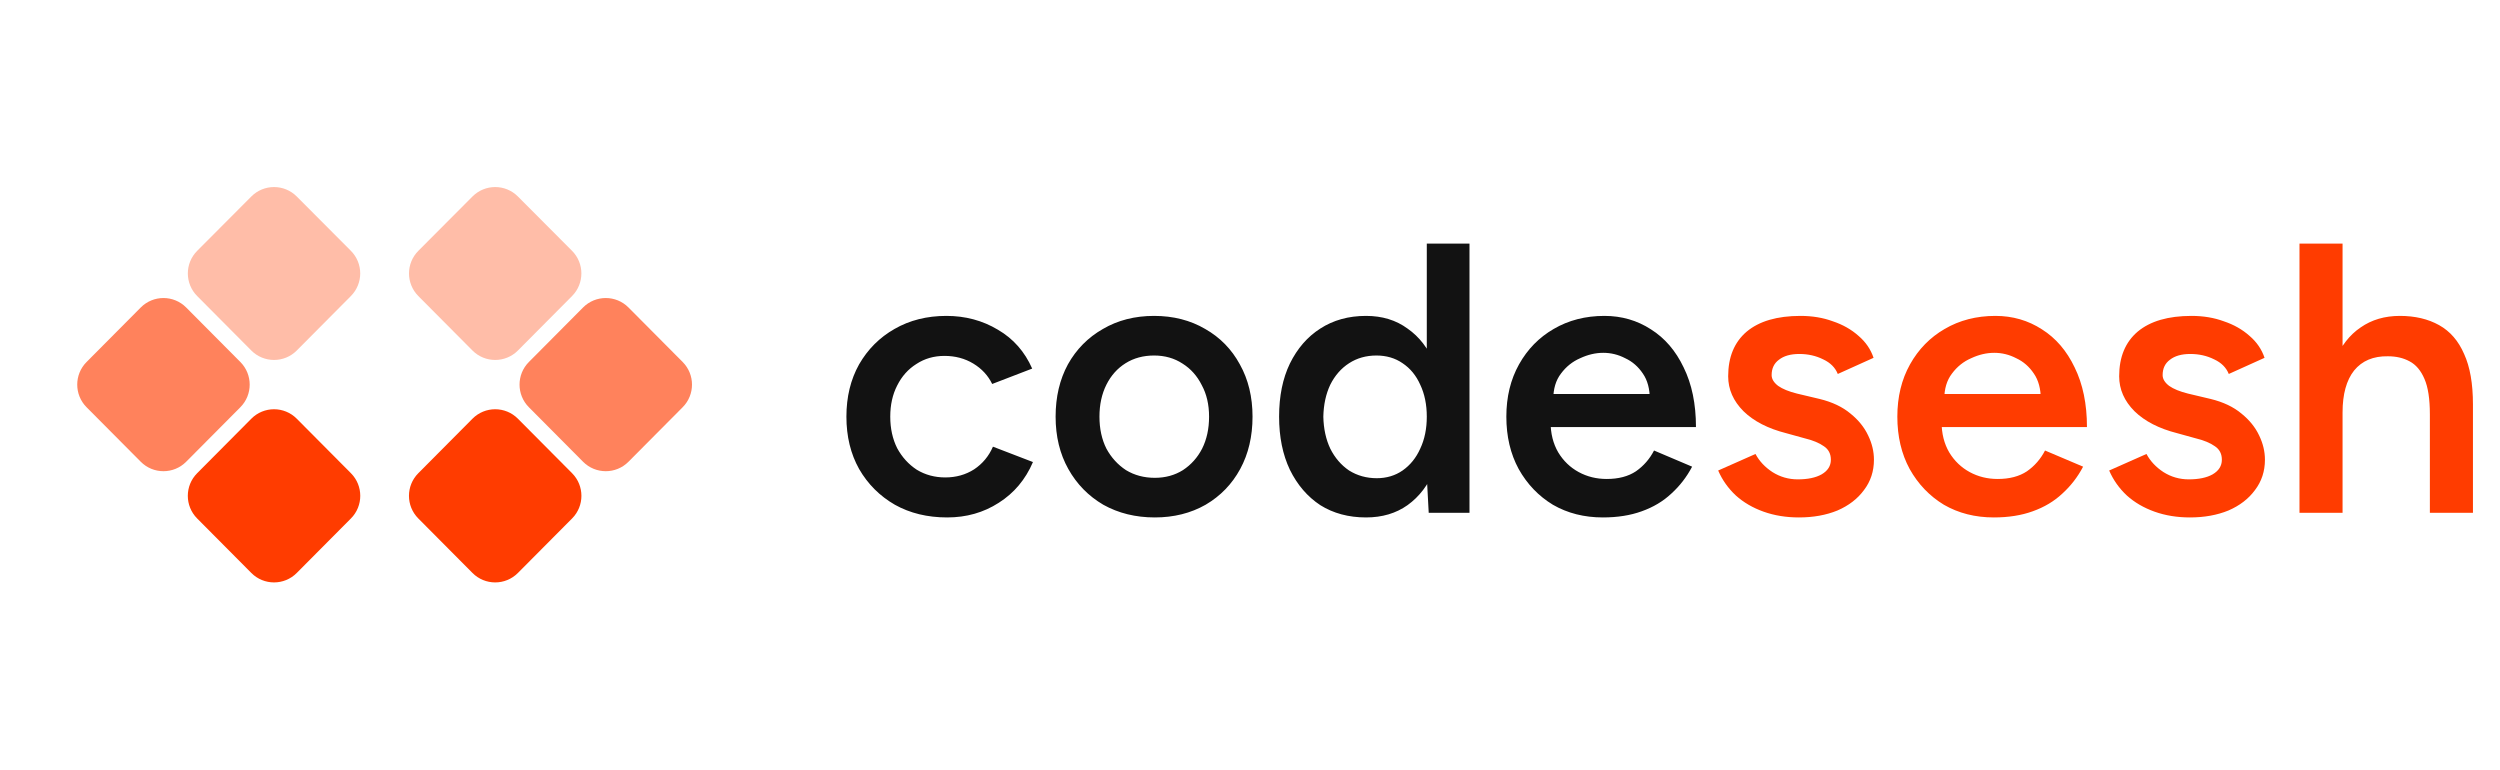
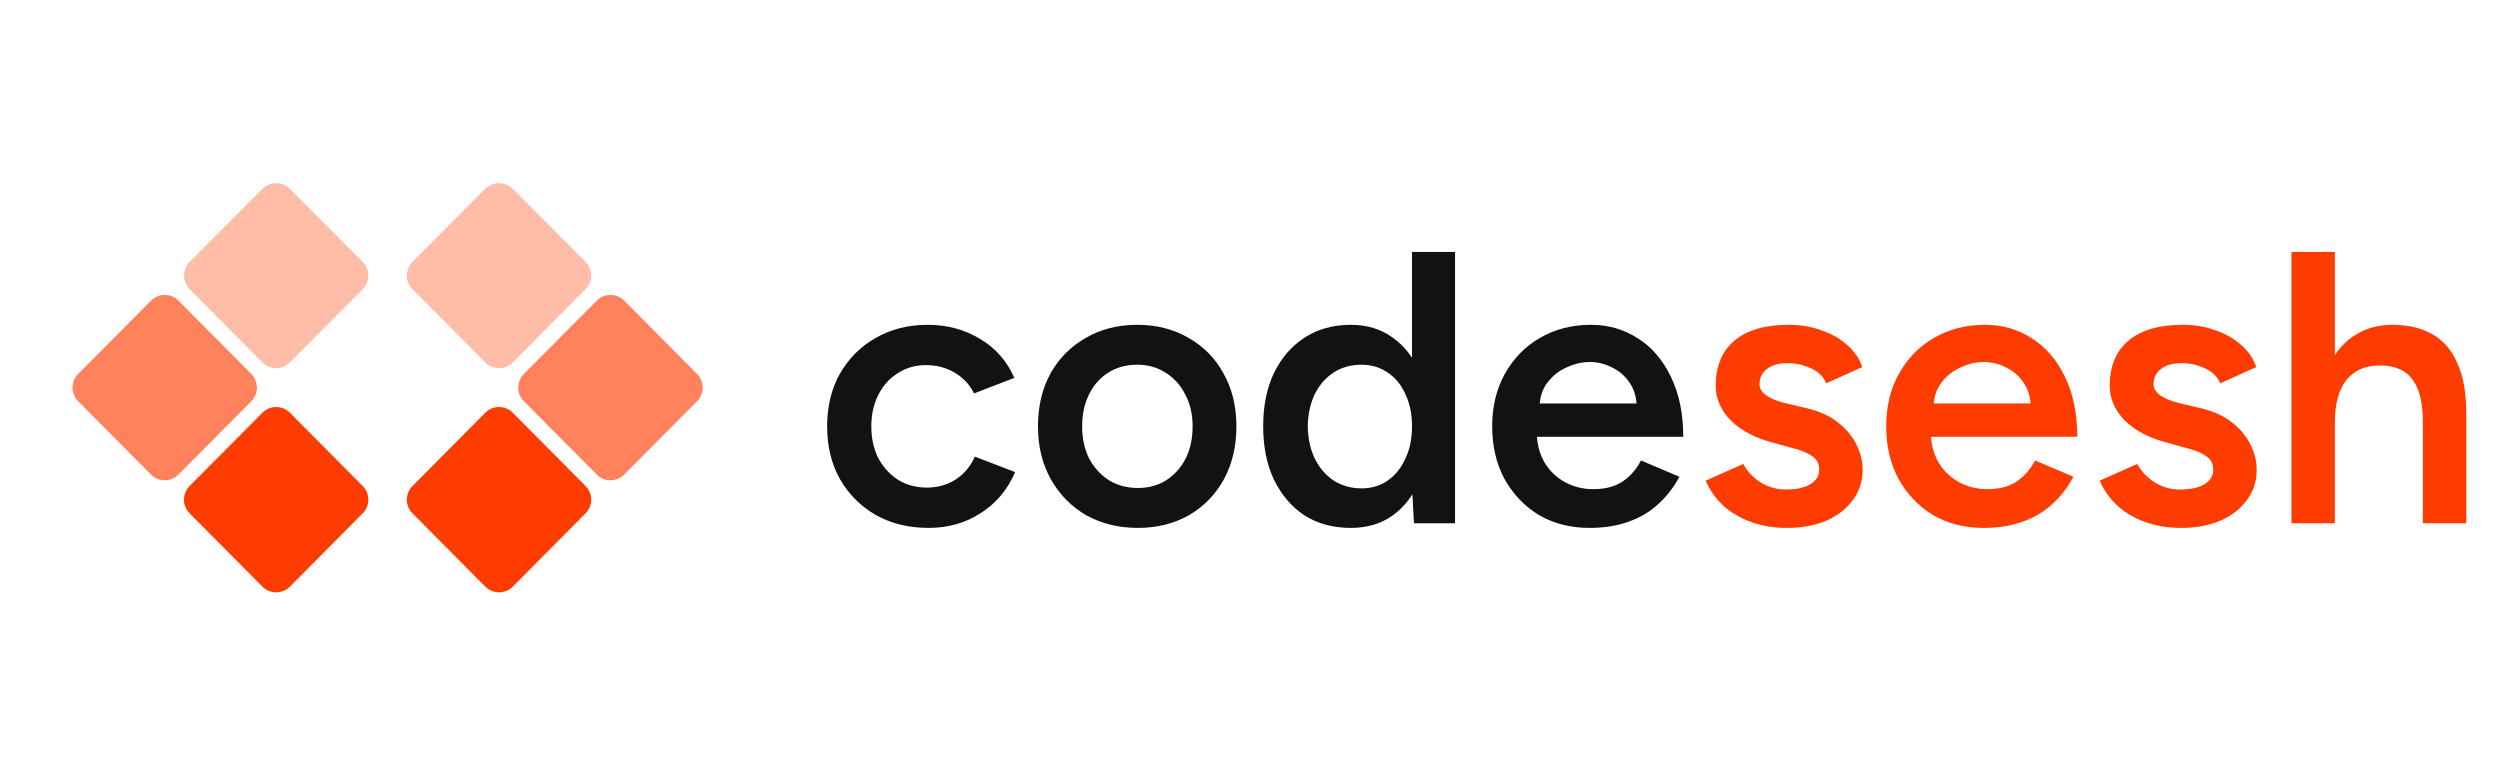
- <svg xmlns="http://www.w3.org/2000/svg" width="78" height="24" viewBox="0 0 78 24" fill="none">
-   <path d="M6.151 9.236C5.763 8.845 5.764 8.215 6.153 7.825L7.842 6.13C8.232 5.738 8.867 5.738 9.258 6.13L10.947 7.825C11.336 8.215 11.336 8.845 10.948 9.236L9.259 10.936C8.868 11.329 8.232 11.329 7.841 10.936L6.151 9.236Z" fill="#FFBDA8" />
-   <path d="M2.7 12.705C2.313 12.315 2.313 11.685 2.7 11.295L4.391 9.594C4.782 9.2 5.418 9.2 5.809 9.594L7.5 11.295C7.887 11.685 7.887 12.315 7.5 12.705L5.809 14.406C5.418 14.8 4.782 14.8 4.391 14.406L2.7 12.705Z" fill="#FF825C" />
-   <path d="M6.15 16.175C5.763 15.785 5.763 15.155 6.15 14.765L7.841 13.064C8.232 12.67 8.868 12.67 9.259 13.064L10.95 14.765C11.337 15.155 11.337 15.785 10.95 16.175L9.259 17.876C8.868 18.27 8.232 18.27 7.841 17.876L6.15 16.175Z" fill="#FF3C00" />
-   <path d="M13.051 9.236C12.664 8.845 12.664 8.215 13.053 7.825L14.742 6.13C15.133 5.738 15.767 5.738 16.158 6.13L17.847 7.825C18.236 8.215 18.236 8.845 17.849 9.236L16.159 10.936C15.768 11.329 15.132 11.329 14.741 10.936L13.051 9.236Z" fill="#FFBDA8" />
-   <path d="M16.5 12.705C16.113 12.315 16.113 11.685 16.5 11.295L18.191 9.594C18.582 9.2 19.218 9.2 19.609 9.594L21.3 11.295C21.687 11.685 21.687 12.315 21.3 12.705L19.609 14.406C19.218 14.8 18.582 14.8 18.191 14.406L16.5 12.705Z" fill="#FF825C" />
-   <path d="M13.05 16.175C12.663 15.785 12.663 15.155 13.05 14.765L14.741 13.064C15.132 12.67 15.768 12.67 16.159 13.064L17.85 14.765C18.237 15.155 18.237 15.785 17.85 16.175L16.159 17.876C15.768 18.27 15.132 18.27 14.741 17.876L13.05 16.175Z" fill="#FF3C00" />
-   <path d="M29.552 16.144C28.936 16.144 28.392 16.012 27.92 15.748C27.448 15.476 27.076 15.104 26.804 14.632C26.54 14.16 26.408 13.616 26.408 13C26.408 12.384 26.54 11.84 26.804 11.368C27.076 10.896 27.444 10.528 27.908 10.264C28.38 9.992 28.92 9.856 29.528 9.856C30.12 9.856 30.656 10 31.136 10.288C31.616 10.568 31.972 10.972 32.204 11.5L30.956 11.98C30.828 11.716 30.632 11.504 30.368 11.344C30.104 11.184 29.804 11.104 29.468 11.104C29.14 11.104 28.848 11.188 28.592 11.356C28.336 11.516 28.136 11.74 27.992 12.028C27.848 12.308 27.776 12.632 27.776 13C27.776 13.368 27.848 13.696 27.992 13.984C28.144 14.264 28.348 14.488 28.604 14.656C28.868 14.816 29.164 14.896 29.492 14.896C29.828 14.896 30.128 14.812 30.392 14.644C30.656 14.468 30.852 14.232 30.98 13.936L32.228 14.416C31.996 14.96 31.64 15.384 31.16 15.688C30.688 15.992 30.152 16.144 29.552 16.144ZM36.031 16.144C35.431 16.144 34.895 16.012 34.423 15.748C33.959 15.476 33.595 15.104 33.331 14.632C33.067 14.16 32.935 13.616 32.935 13C32.935 12.384 33.063 11.84 33.319 11.368C33.583 10.896 33.947 10.528 34.411 10.264C34.875 9.992 35.407 9.856 36.007 9.856C36.607 9.856 37.139 9.992 37.603 10.264C38.067 10.528 38.427 10.896 38.683 11.368C38.947 11.84 39.079 12.384 39.079 13C39.079 13.616 38.951 14.16 38.695 14.632C38.439 15.104 38.079 15.476 37.615 15.748C37.151 16.012 36.623 16.144 36.031 16.144ZM36.031 14.908C36.359 14.908 36.651 14.828 36.907 14.668C37.163 14.5 37.363 14.276 37.507 13.996C37.651 13.708 37.723 13.376 37.723 13C37.723 12.624 37.647 12.296 37.495 12.016C37.351 11.728 37.151 11.504 36.895 11.344C36.639 11.176 36.343 11.092 36.007 11.092C35.671 11.092 35.375 11.172 35.119 11.332C34.863 11.492 34.663 11.716 34.519 12.004C34.375 12.292 34.303 12.624 34.303 13C34.303 13.376 34.375 13.708 34.519 13.996C34.671 14.276 34.875 14.5 35.131 14.668C35.395 14.828 35.695 14.908 36.031 14.908ZM44.576 16L44.516 14.884V7.6H45.848V16H44.576ZM42.62 16.144C42.076 16.144 41.6 16.016 41.192 15.76C40.792 15.496 40.476 15.128 40.244 14.656C40.02 14.184 39.908 13.632 39.908 13C39.908 12.36 40.02 11.808 40.244 11.344C40.476 10.872 40.792 10.508 41.192 10.252C41.6 9.988 42.076 9.856 42.62 9.856C43.124 9.856 43.556 9.988 43.916 10.252C44.284 10.508 44.564 10.872 44.756 11.344C44.948 11.808 45.044 12.36 45.044 13C45.044 13.632 44.948 14.184 44.756 14.656C44.564 15.128 44.284 15.496 43.916 15.76C43.556 16.016 43.124 16.144 42.62 16.144ZM42.956 14.92C43.26 14.92 43.528 14.84 43.76 14.68C44 14.512 44.184 14.284 44.312 13.996C44.448 13.708 44.516 13.376 44.516 13C44.516 12.624 44.448 12.292 44.312 12.004C44.184 11.716 44 11.492 43.76 11.332C43.528 11.172 43.256 11.092 42.944 11.092C42.624 11.092 42.34 11.172 42.092 11.332C41.844 11.492 41.648 11.716 41.504 12.004C41.368 12.292 41.296 12.624 41.288 13C41.296 13.376 41.368 13.708 41.504 13.996C41.648 14.284 41.844 14.512 42.092 14.68C42.348 14.84 42.636 14.92 42.956 14.92ZM50.01 16.144C49.426 16.144 48.906 16.012 48.45 15.748C48.002 15.476 47.646 15.104 47.382 14.632C47.126 14.16 46.998 13.616 46.998 13C46.998 12.384 47.13 11.84 47.394 11.368C47.658 10.896 48.018 10.528 48.474 10.264C48.938 9.992 49.466 9.856 50.058 9.856C50.594 9.856 51.078 9.996 51.51 10.276C51.942 10.548 52.282 10.944 52.53 11.464C52.786 11.984 52.914 12.604 52.914 13.324H48.198L48.378 13.156C48.378 13.524 48.458 13.844 48.618 14.116C48.778 14.38 48.99 14.584 49.254 14.728C49.518 14.872 49.81 14.944 50.13 14.944C50.498 14.944 50.802 14.864 51.042 14.704C51.282 14.536 51.47 14.32 51.606 14.056L52.794 14.56C52.626 14.88 52.41 15.16 52.146 15.4C51.89 15.64 51.582 15.824 51.222 15.952C50.87 16.08 50.466 16.144 50.01 16.144ZM48.462 12.46L48.27 12.292H51.654L51.474 12.46C51.474 12.132 51.402 11.864 51.258 11.656C51.114 11.44 50.93 11.28 50.706 11.176C50.49 11.064 50.262 11.008 50.022 11.008C49.782 11.008 49.542 11.064 49.302 11.176C49.062 11.28 48.862 11.44 48.702 11.656C48.542 11.864 48.462 12.132 48.462 12.46Z" fill="#121212" />
-   <path d="M56.127 16.144C55.727 16.144 55.359 16.084 55.023 15.964C54.687 15.844 54.399 15.676 54.159 15.46C53.919 15.236 53.735 14.976 53.607 14.68L54.771 14.164C54.891 14.388 55.067 14.576 55.299 14.728C55.539 14.88 55.803 14.956 56.091 14.956C56.403 14.956 56.651 14.904 56.835 14.8C57.027 14.688 57.123 14.536 57.123 14.344C57.123 14.16 57.051 14.02 56.907 13.924C56.763 13.82 56.559 13.736 56.295 13.672L55.731 13.516C55.163 13.372 54.719 13.144 54.399 12.832C54.079 12.512 53.919 12.148 53.919 11.74C53.919 11.14 54.111 10.676 54.495 10.348C54.887 10.02 55.447 9.856 56.175 9.856C56.543 9.856 56.879 9.912 57.183 10.024C57.495 10.128 57.763 10.28 57.987 10.48C58.211 10.672 58.367 10.9 58.455 11.164L57.339 11.668C57.259 11.468 57.107 11.316 56.883 11.212C56.659 11.1 56.411 11.044 56.139 11.044C55.867 11.044 55.655 11.104 55.503 11.224C55.351 11.336 55.275 11.496 55.275 11.704C55.275 11.824 55.343 11.936 55.479 12.04C55.615 12.136 55.811 12.216 56.067 12.28L56.775 12.448C57.167 12.544 57.487 12.696 57.735 12.904C57.983 13.104 58.167 13.332 58.287 13.588C58.407 13.836 58.467 14.088 58.467 14.344C58.467 14.704 58.363 15.02 58.155 15.292C57.955 15.564 57.679 15.776 57.327 15.928C56.975 16.072 56.575 16.144 56.127 16.144ZM62.209 16.144C61.625 16.144 61.105 16.012 60.649 15.748C60.201 15.476 59.845 15.104 59.581 14.632C59.325 14.16 59.197 13.616 59.197 13C59.197 12.384 59.329 11.84 59.593 11.368C59.857 10.896 60.217 10.528 60.673 10.264C61.137 9.992 61.665 9.856 62.257 9.856C62.793 9.856 63.277 9.996 63.709 10.276C64.141 10.548 64.481 10.944 64.729 11.464C64.985 11.984 65.113 12.604 65.113 13.324H60.397L60.577 13.156C60.577 13.524 60.657 13.844 60.817 14.116C60.977 14.38 61.189 14.584 61.453 14.728C61.717 14.872 62.009 14.944 62.329 14.944C62.697 14.944 63.001 14.864 63.241 14.704C63.481 14.536 63.669 14.32 63.805 14.056L64.993 14.56C64.825 14.88 64.609 15.16 64.345 15.4C64.089 15.64 63.781 15.824 63.421 15.952C63.069 16.08 62.665 16.144 62.209 16.144ZM60.661 12.46L60.469 12.292H63.853L63.673 12.46C63.673 12.132 63.601 11.864 63.457 11.656C63.313 11.44 63.129 11.28 62.905 11.176C62.689 11.064 62.461 11.008 62.221 11.008C61.981 11.008 61.741 11.064 61.501 11.176C61.261 11.28 61.061 11.44 60.901 11.656C60.741 11.864 60.661 12.132 60.661 12.46ZM68.326 16.144C67.926 16.144 67.558 16.084 67.222 15.964C66.886 15.844 66.598 15.676 66.358 15.46C66.118 15.236 65.934 14.976 65.806 14.68L66.97 14.164C67.09 14.388 67.266 14.576 67.498 14.728C67.738 14.88 68.002 14.956 68.29 14.956C68.602 14.956 68.85 14.904 69.034 14.8C69.226 14.688 69.322 14.536 69.322 14.344C69.322 14.16 69.25 14.02 69.106 13.924C68.962 13.82 68.758 13.736 68.494 13.672L67.93 13.516C67.362 13.372 66.918 13.144 66.598 12.832C66.278 12.512 66.118 12.148 66.118 11.74C66.118 11.14 66.31 10.676 66.694 10.348C67.086 10.02 67.646 9.856 68.374 9.856C68.742 9.856 69.078 9.912 69.382 10.024C69.694 10.128 69.962 10.28 70.186 10.48C70.41 10.672 70.566 10.9 70.654 11.164L69.538 11.668C69.458 11.468 69.306 11.316 69.082 11.212C68.858 11.1 68.61 11.044 68.338 11.044C68.066 11.044 67.854 11.104 67.702 11.224C67.55 11.336 67.474 11.496 67.474 11.704C67.474 11.824 67.542 11.936 67.678 12.04C67.814 12.136 68.01 12.216 68.266 12.28L68.974 12.448C69.366 12.544 69.686 12.696 69.934 12.904C70.182 13.104 70.366 13.332 70.486 13.588C70.606 13.836 70.666 14.088 70.666 14.344C70.666 14.704 70.562 15.02 70.354 15.292C70.154 15.564 69.878 15.776 69.526 15.928C69.174 16.072 68.774 16.144 68.326 16.144ZM71.744 16V7.6H73.088V16H71.744ZM75.812 16V12.928H77.156V16H75.812ZM75.812 12.928C75.812 12.448 75.756 12.08 75.644 11.824C75.532 11.56 75.376 11.376 75.176 11.272C74.984 11.168 74.76 11.116 74.504 11.116C74.048 11.108 73.696 11.256 73.448 11.56C73.208 11.864 73.088 12.3 73.088 12.868H72.572C72.572 12.236 72.664 11.696 72.848 11.248C73.04 10.792 73.308 10.448 73.652 10.216C73.996 9.976 74.404 9.856 74.876 9.856C75.348 9.856 75.756 9.952 76.1 10.144C76.444 10.336 76.704 10.636 76.88 11.044C77.064 11.444 77.156 11.968 77.156 12.616V12.928H75.812Z" fill="#FF3C00" />
+ <svg xmlns="http://www.w3.org/2000/svg" width="129" height="40" viewBox="0 0 129 40" fill="none">
+   <path d="M9.785 14.923C9.397 14.532 9.397 13.902 9.786 13.512L13.542 9.744C13.933 9.352 14.568 9.352 14.958 9.744L18.714 13.512C19.103 13.902 19.103 14.532 18.715 14.923L14.959 18.703C14.568 19.096 13.932 19.096 13.541 18.703L9.785 14.923Z" fill="#FFBDA8" />
+   <path d="M4.034 20.705C3.646 20.315 3.646 19.685 4.034 19.295L7.791 15.514C8.182 15.12 8.818 15.12 9.209 15.514L12.966 19.295C13.354 19.685 13.354 20.315 12.966 20.705L9.209 24.486C8.818 24.88 8.182 24.88 7.791 24.486L4.034 20.705Z" fill="#FF825C" />
+   <path d="M9.784 26.488C9.396 26.098 9.396 25.469 9.784 25.079L13.541 21.297C13.932 20.904 14.568 20.904 14.959 21.297L18.716 25.079C19.104 25.469 19.104 26.098 18.716 26.488L14.959 30.27C14.568 30.663 13.932 30.663 13.541 30.27L9.784 26.488Z" fill="#FF3C00" />
+   <path d="M21.285 14.923C20.897 14.532 20.897 13.902 21.286 13.512L25.042 9.744C25.433 9.352 26.067 9.352 26.458 9.744L30.214 13.512C30.603 13.902 30.603 14.532 30.215 14.923L26.459 18.703C26.068 19.096 25.432 19.096 25.041 18.703L21.285 14.923Z" fill="#FFBDA8" />
+   <path d="M27.034 20.705C26.646 20.315 26.646 19.685 27.034 19.295L30.791 15.514C31.182 15.12 31.818 15.12 32.209 15.514L35.966 19.295C36.354 19.685 36.354 20.315 35.966 20.705L32.209 24.486C31.818 24.88 31.182 24.88 30.791 24.486L27.034 20.705Z" fill="#FF825C" />
+   <path d="M21.284 26.488C20.896 26.098 20.896 25.469 21.284 25.079L25.041 21.297C25.432 20.904 26.068 20.904 26.459 21.297L30.216 25.079C30.604 25.469 30.604 26.098 30.216 26.488L26.459 30.27C26.068 30.663 25.432 30.663 25.041 30.27L21.284 26.488Z" fill="#FF3C00" />
+   <path d="M47.92 27.24C46.893 27.24 45.987 27.02 45.2 26.58C44.413 26.127 43.793 25.507 43.34 24.72C42.9 23.933 42.68 23.027 42.68 22C42.68 20.973 42.9 20.067 43.34 19.28C43.793 18.493 44.407 17.88 45.18 17.44C45.967 16.987 46.867 16.76 47.88 16.76C48.867 16.76 49.76 17 50.56 17.48C51.36 17.947 51.953 18.62 52.34 19.5L50.26 20.3C50.047 19.86 49.72 19.507 49.28 19.24C48.84 18.973 48.34 18.84 47.78 18.84C47.233 18.84 46.747 18.98 46.32 19.26C45.893 19.527 45.56 19.9 45.32 20.38C45.08 20.847 44.96 21.387 44.96 22C44.96 22.613 45.08 23.16 45.32 23.64C45.573 24.107 45.913 24.48 46.34 24.76C46.78 25.027 47.273 25.16 47.82 25.16C48.38 25.16 48.88 25.02 49.32 24.74C49.76 24.447 50.087 24.053 50.3 23.56L52.38 24.36C51.993 25.267 51.4 25.973 50.6 26.48C49.813 26.987 48.92 27.24 47.92 27.24ZM58.719 27.24C57.719 27.24 56.826 27.02 56.039 26.58C55.266 26.127 54.659 25.507 54.219 24.72C53.779 23.933 53.559 23.027 53.559 22C53.559 20.973 53.772 20.067 54.199 19.28C54.639 18.493 55.246 17.88 56.019 17.44C56.792 16.987 57.679 16.76 58.679 16.76C59.679 16.76 60.566 16.987 61.339 17.44C62.112 17.88 62.712 18.493 63.139 19.28C63.579 20.067 63.799 20.973 63.799 22C63.799 23.027 63.586 23.933 63.159 24.72C62.732 25.507 62.132 26.127 61.359 26.58C60.586 27.02 59.706 27.24 58.719 27.24ZM58.719 25.18C59.266 25.18 59.752 25.047 60.179 24.78C60.606 24.5 60.939 24.127 61.179 23.66C61.419 23.18 61.539 22.627 61.539 22C61.539 21.373 61.412 20.827 61.159 20.36C60.919 19.88 60.586 19.507 60.159 19.24C59.732 18.96 59.239 18.82 58.679 18.82C58.119 18.82 57.626 18.953 57.199 19.22C56.772 19.487 56.439 19.86 56.199 20.34C55.959 20.82 55.839 21.373 55.839 22C55.839 22.627 55.959 23.18 56.199 23.66C56.452 24.127 56.792 24.5 57.219 24.78C57.659 25.047 58.159 25.18 58.719 25.18ZM72.96 27L72.86 25.14V13H75.08V27H72.96ZM69.7 27.24C68.793 27.24 68 27.027 67.32 26.6C66.653 26.16 66.127 25.547 65.74 24.76C65.367 23.973 65.18 23.053 65.18 22C65.18 20.933 65.367 20.013 65.74 19.24C66.127 18.453 66.653 17.847 67.32 17.42C68 16.98 68.793 16.76 69.7 16.76C70.54 16.76 71.26 16.98 71.86 17.42C72.473 17.847 72.94 18.453 73.26 19.24C73.58 20.013 73.74 20.933 73.74 22C73.74 23.053 73.58 23.973 73.26 24.76C72.94 25.547 72.473 26.16 71.86 26.6C71.26 27.027 70.54 27.24 69.7 27.24ZM70.26 25.2C70.767 25.2 71.213 25.067 71.6 24.8C72 24.52 72.307 24.14 72.52 23.66C72.747 23.18 72.86 22.627 72.86 22C72.86 21.373 72.747 20.82 72.52 20.34C72.307 19.86 72 19.487 71.6 19.22C71.213 18.953 70.76 18.82 70.24 18.82C69.707 18.82 69.233 18.953 68.82 19.22C68.407 19.487 68.08 19.86 67.84 20.34C67.613 20.82 67.493 21.373 67.48 22C67.493 22.627 67.613 23.18 67.84 23.66C68.08 24.14 68.407 24.52 68.82 24.8C69.247 25.067 69.727 25.2 70.26 25.2ZM82.016 27.24C81.043 27.24 80.176 27.02 79.416 26.58C78.67 26.127 78.076 25.507 77.636 24.72C77.21 23.933 76.996 23.027 76.996 22C76.996 20.973 77.216 20.067 77.656 19.28C78.096 18.493 78.696 17.88 79.456 17.44C80.23 16.987 81.11 16.76 82.096 16.76C82.99 16.76 83.796 16.993 84.516 17.46C85.236 17.913 85.803 18.573 86.216 19.44C86.643 20.307 86.856 21.34 86.856 22.54H78.996L79.296 22.26C79.296 22.873 79.43 23.407 79.696 23.86C79.963 24.3 80.316 24.64 80.756 24.88C81.196 25.12 81.683 25.24 82.216 25.24C82.83 25.24 83.336 25.107 83.736 24.84C84.136 24.56 84.45 24.2 84.676 23.76L86.656 24.6C86.376 25.133 86.016 25.6 85.576 26C85.15 26.4 84.636 26.707 84.036 26.92C83.45 27.133 82.776 27.24 82.016 27.24ZM79.436 21.1L79.116 20.82H84.756L84.456 21.1C84.456 20.553 84.336 20.107 84.096 19.76C83.856 19.4 83.55 19.133 83.176 18.96C82.816 18.773 82.436 18.68 82.036 18.68C81.636 18.68 81.236 18.773 80.836 18.96C80.436 19.133 80.103 19.4 79.836 19.76C79.57 20.107 79.436 20.553 79.436 21.1Z" fill="#121212" />
+   <path d="M92.212 27.24C91.545 27.24 90.932 27.14 90.372 26.94C89.812 26.74 89.332 26.46 88.932 26.1C88.532 25.727 88.225 25.293 88.012 24.8L89.952 23.94C90.152 24.313 90.445 24.627 90.832 24.88C91.232 25.133 91.672 25.26 92.152 25.26C92.672 25.26 93.085 25.173 93.392 25C93.712 24.813 93.872 24.56 93.872 24.24C93.872 23.933 93.752 23.7 93.512 23.54C93.272 23.367 92.932 23.227 92.492 23.12L91.552 22.86C90.605 22.62 89.865 22.24 89.332 21.72C88.799 21.187 88.532 20.58 88.532 19.9C88.532 18.9 88.852 18.127 89.492 17.58C90.145 17.033 91.079 16.76 92.292 16.76C92.905 16.76 93.465 16.853 93.972 17.04C94.492 17.213 94.939 17.467 95.312 17.8C95.685 18.12 95.945 18.5 96.092 18.94L94.232 19.78C94.099 19.447 93.845 19.193 93.472 19.02C93.099 18.833 92.685 18.74 92.232 18.74C91.779 18.74 91.425 18.84 91.172 19.04C90.919 19.227 90.792 19.493 90.792 19.84C90.792 20.04 90.905 20.227 91.132 20.4C91.359 20.56 91.685 20.693 92.112 20.8L93.292 21.08C93.945 21.24 94.479 21.493 94.892 21.84C95.305 22.173 95.612 22.553 95.812 22.98C96.012 23.393 96.112 23.813 96.112 24.24C96.112 24.84 95.939 25.367 95.592 25.82C95.259 26.273 94.799 26.627 94.212 26.88C93.625 27.12 92.959 27.24 92.212 27.24ZM102.348 27.24C101.375 27.24 100.508 27.02 99.748 26.58C99.002 26.127 98.408 25.507 97.968 24.72C97.542 23.933 97.328 23.027 97.328 22C97.328 20.973 97.548 20.067 97.988 19.28C98.428 18.493 99.028 17.88 99.788 17.44C100.562 16.987 101.442 16.76 102.428 16.76C103.322 16.76 104.128 16.993 104.848 17.46C105.568 17.913 106.135 18.573 106.548 19.44C106.975 20.307 107.188 21.34 107.188 22.54H99.328L99.628 22.26C99.628 22.873 99.762 23.407 100.028 23.86C100.295 24.3 100.648 24.64 101.088 24.88C101.528 25.12 102.015 25.24 102.548 25.24C103.162 25.24 103.668 25.107 104.068 24.84C104.468 24.56 104.782 24.2 105.008 23.76L106.988 24.6C106.708 25.133 106.348 25.6 105.908 26C105.482 26.4 104.968 26.707 104.368 26.92C103.782 27.133 103.108 27.24 102.348 27.24ZM99.768 21.1L99.448 20.82H105.088L104.788 21.1C104.788 20.553 104.668 20.107 104.428 19.76C104.188 19.4 103.882 19.133 103.508 18.96C103.148 18.773 102.768 18.68 102.368 18.68C101.968 18.68 101.568 18.773 101.168 18.96C100.768 19.133 100.435 19.4 100.168 19.76C99.902 20.107 99.768 20.553 99.768 21.1ZM112.544 27.24C111.877 27.24 111.264 27.14 110.704 26.94C110.144 26.74 109.664 26.46 109.264 26.1C108.864 25.727 108.557 25.293 108.344 24.8L110.284 23.94C110.484 24.313 110.777 24.627 111.164 24.88C111.564 25.133 112.004 25.26 112.484 25.26C113.004 25.26 113.417 25.173 113.724 25C114.044 24.813 114.204 24.56 114.204 24.24C114.204 23.933 114.084 23.7 113.844 23.54C113.604 23.367 113.264 23.227 112.824 23.12L111.884 22.86C110.937 22.62 110.197 22.24 109.664 21.72C109.131 21.187 108.864 20.58 108.864 19.9C108.864 18.9 109.184 18.127 109.824 17.58C110.477 17.033 111.411 16.76 112.624 16.76C113.237 16.76 113.797 16.853 114.304 17.04C114.824 17.213 115.271 17.467 115.644 17.8C116.017 18.12 116.277 18.5 116.424 18.94L114.564 19.78C114.431 19.447 114.177 19.193 113.804 19.02C113.431 18.833 113.017 18.74 112.564 18.74C112.111 18.74 111.757 18.84 111.504 19.04C111.251 19.227 111.124 19.493 111.124 19.84C111.124 20.04 111.237 20.227 111.464 20.4C111.691 20.56 112.017 20.693 112.444 20.8L113.624 21.08C114.277 21.24 114.811 21.493 115.224 21.84C115.637 22.173 115.944 22.553 116.144 22.98C116.344 23.393 116.444 23.813 116.444 24.24C116.444 24.84 116.271 25.367 115.924 25.82C115.591 26.273 115.131 26.627 114.544 26.88C113.957 27.12 113.291 27.24 112.544 27.24ZM118.24 27V13H120.48V27H118.24ZM125.02 27V21.88H127.26V27H125.02ZM125.02 21.88C125.02 21.08 124.927 20.467 124.74 20.04C124.554 19.6 124.294 19.293 123.96 19.12C123.64 18.947 123.267 18.86 122.84 18.86C122.08 18.847 121.494 19.093 121.08 19.6C120.68 20.107 120.48 20.833 120.48 21.78H119.62C119.62 20.727 119.774 19.827 120.08 19.08C120.4 18.32 120.847 17.747 121.42 17.36C121.994 16.96 122.674 16.76 123.46 16.76C124.247 16.76 124.927 16.92 125.5 17.24C126.074 17.56 126.507 18.06 126.8 18.74C127.107 19.407 127.26 20.28 127.26 21.36V21.88H125.02Z" fill="#FF3C00" />
</svg>
